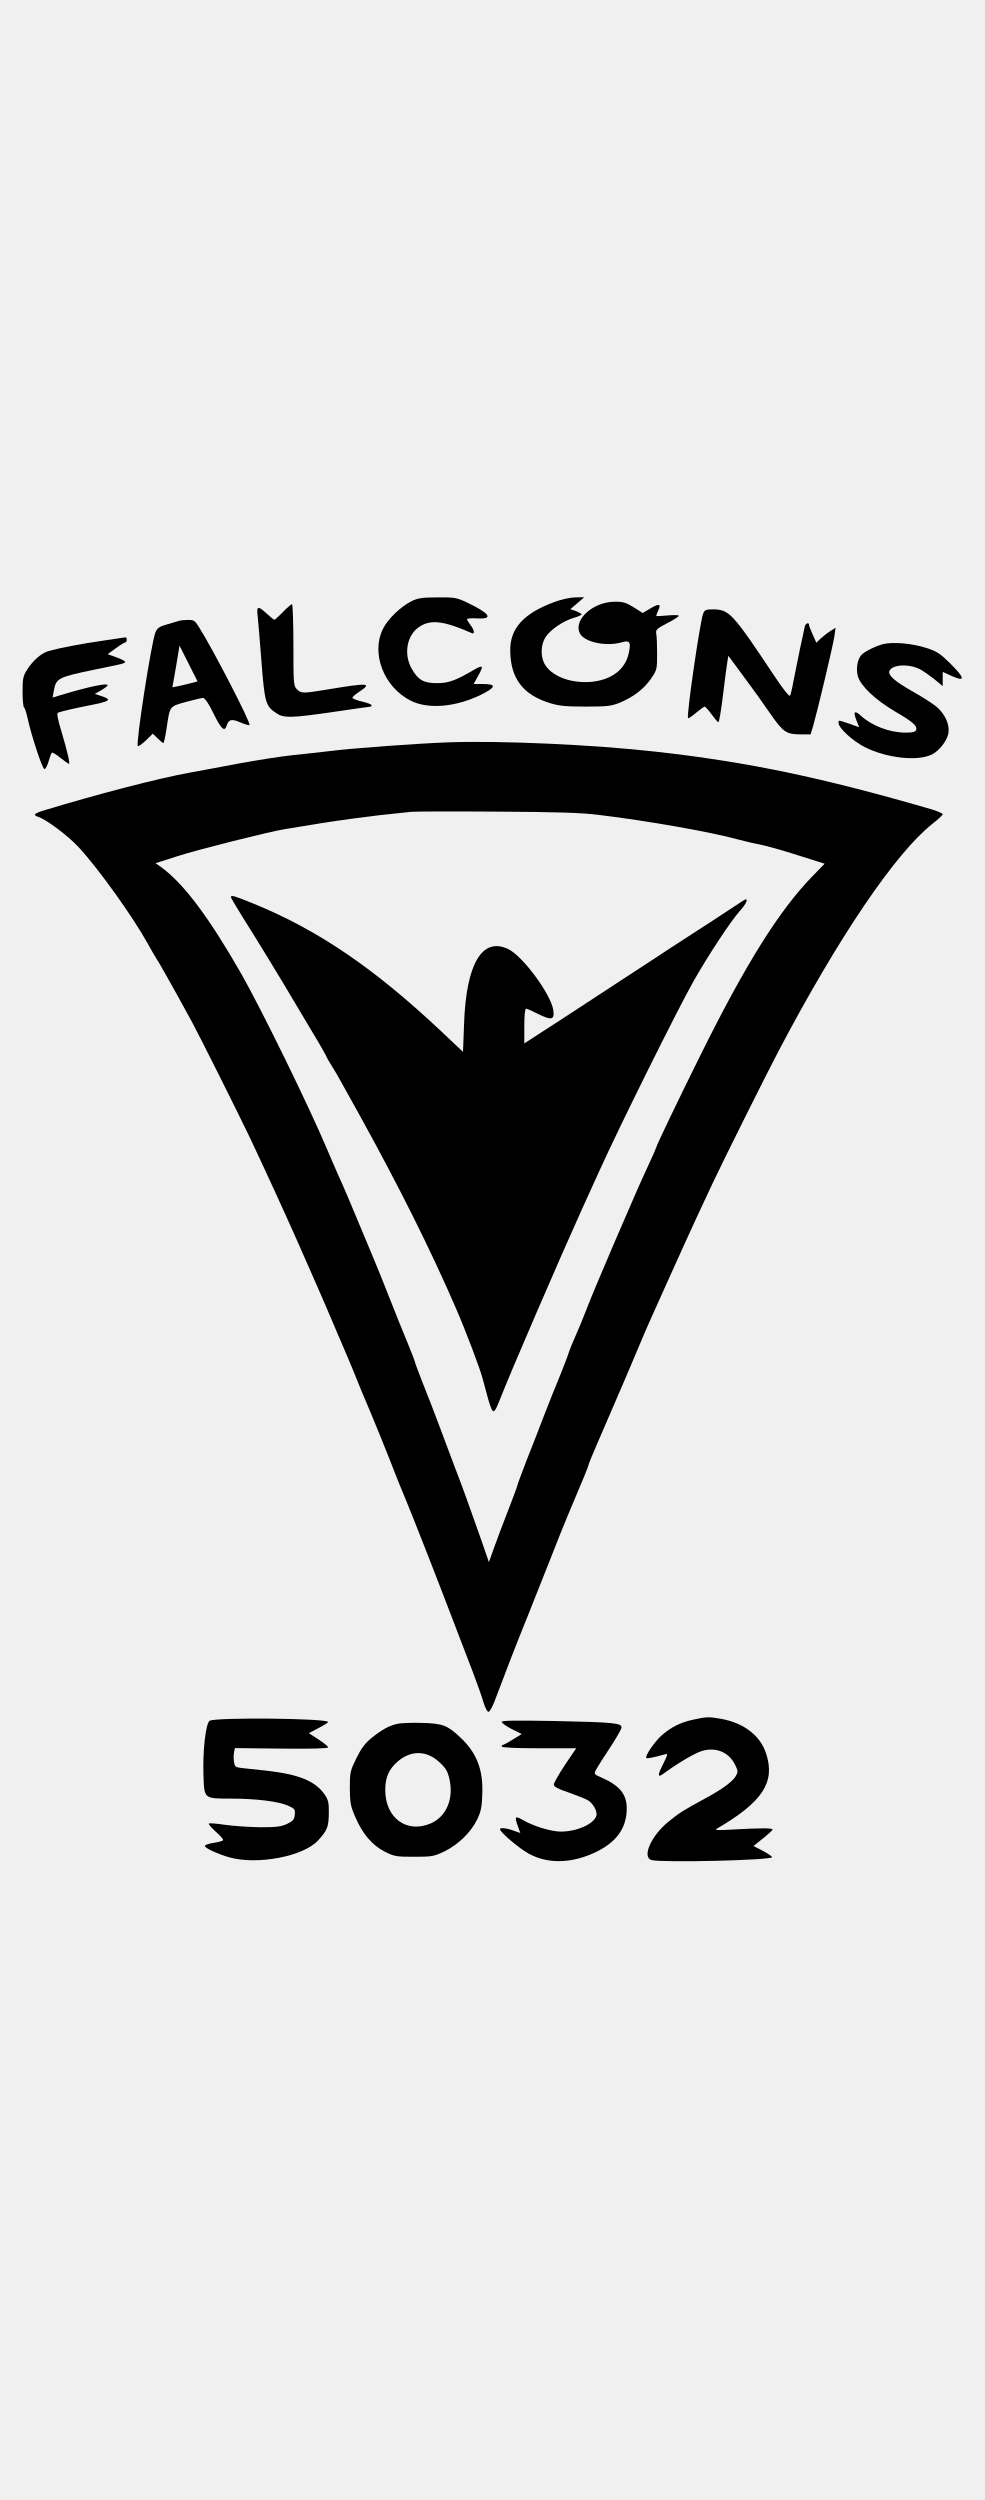
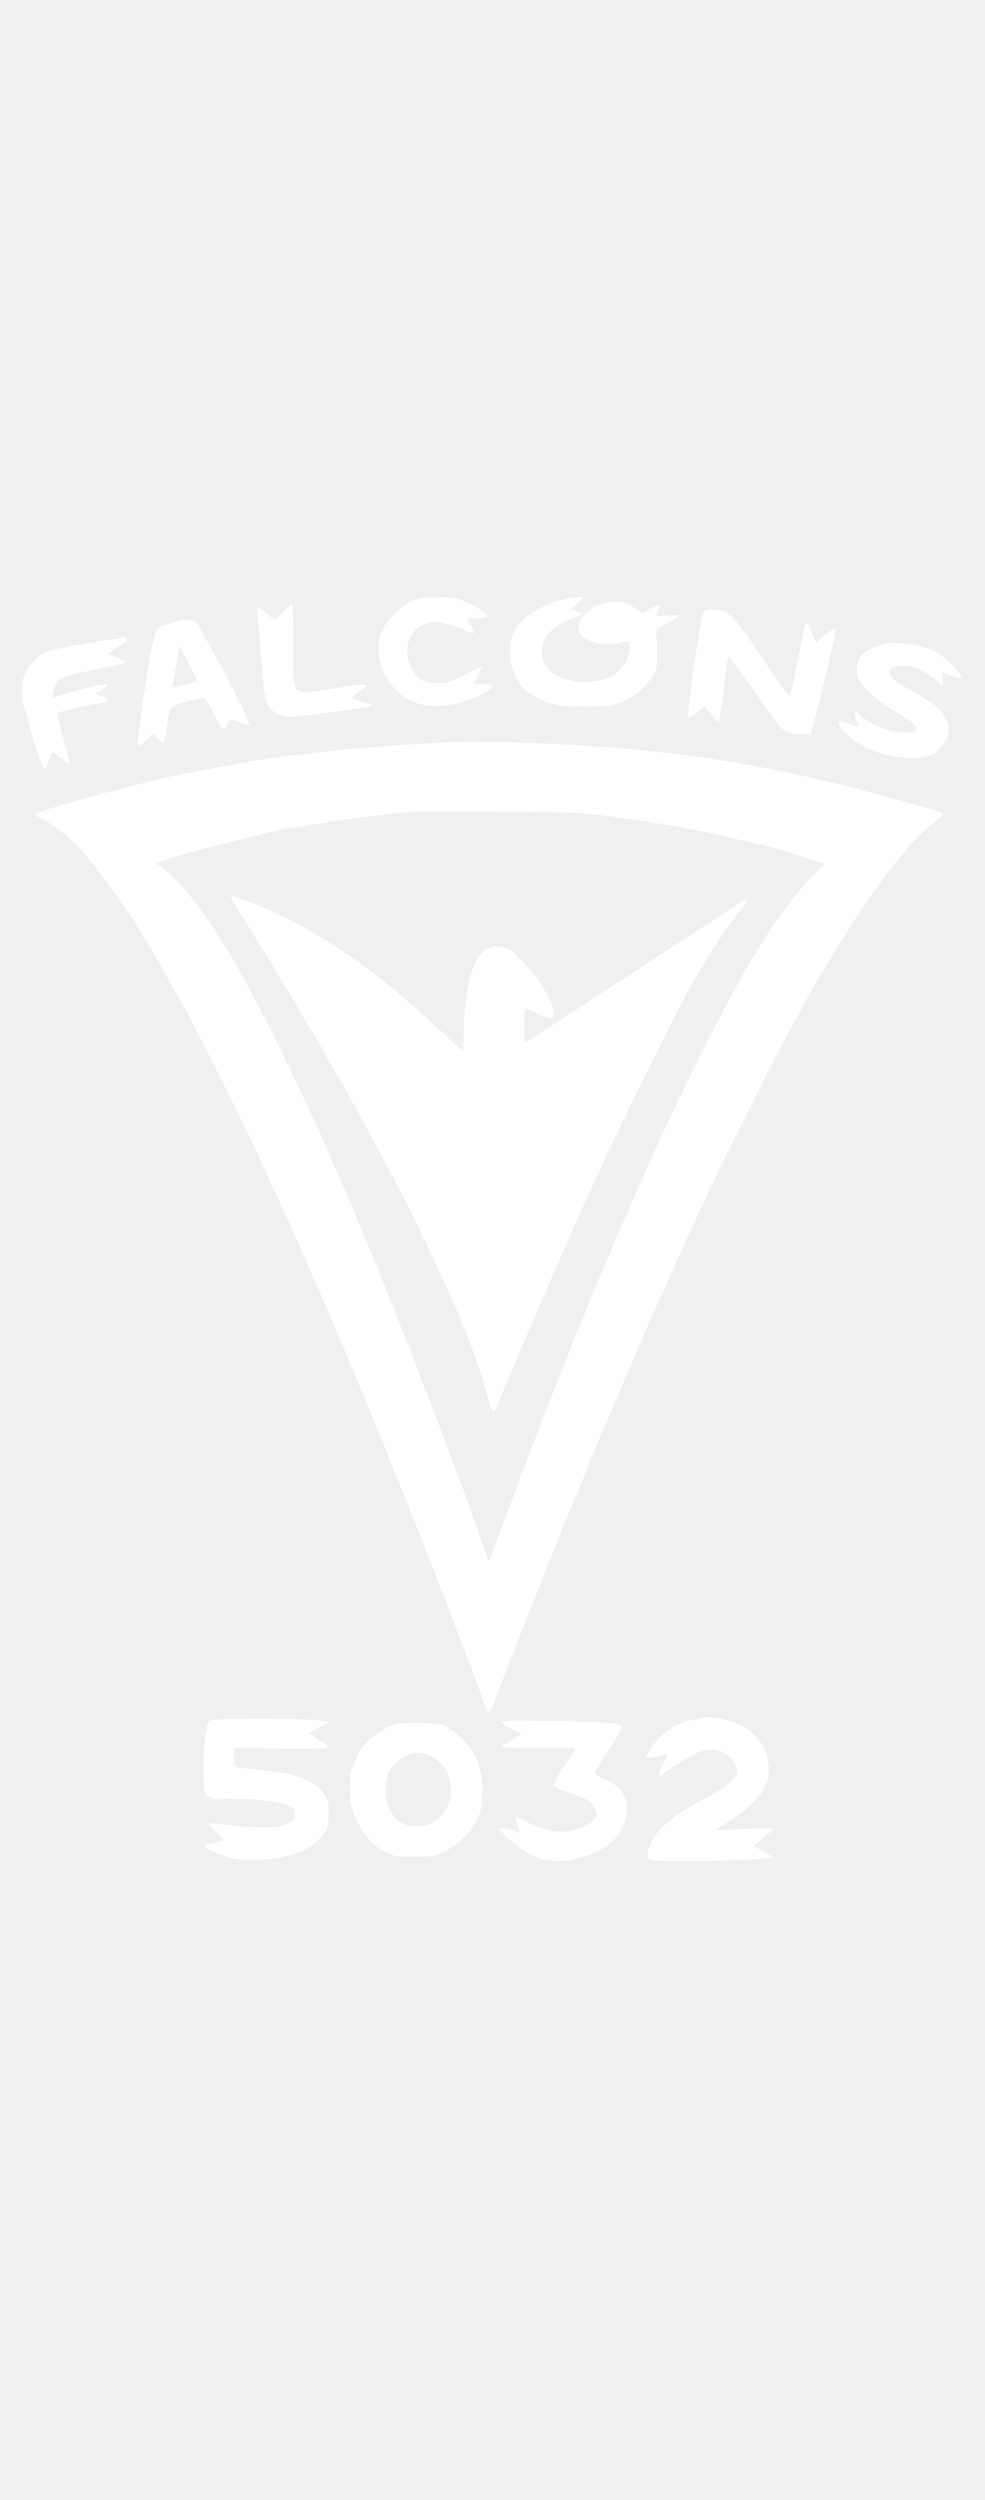
<svg xmlns="http://www.w3.org/2000/svg" version="1.0" width="567pt" height="1440pt" viewBox="0 0 567 1440" preserveAspectRatio="xMidYMid meet">
-   <g transform="translate(0,1440) scale(0.1,-0.1)" fill="#000000" stroke="none">
+   <g transform="translate(0,1440) scale(0.1,-0.1)" fill="#ffffff" stroke="none">
    <path d="M2372 10938 c-63 -31 -137 -102 -166 -160 -71 -142 6 -338 162 -415 100 -49 255 -36 400 34 89 44 94 63 16 63 l-56 0 26 47 c15 25 24 49 21 52 -4 3 -21 -3 -38 -13 -110 -65 -152 -81 -219 -81 -79 0 -110 18 -148 86 -47 85 -25 196 49 241 65 41 140 31 299 -39 18 -8 14 19 -8 47 -11 14 -20 29 -20 33 0 5 27 7 60 5 95 -5 73 28 -61 92 -59 28 -72 30 -169 29 -85 0 -113 -4 -148 -21z" />
    <path d="M3195 10933 c-180 -66 -258 -153 -256 -282 2 -159 73 -253 229 -301 51 -16 92 -20 206 -20 124 0 148 3 197 23 79 33 138 79 179 138 34 50 35 55 35 143 0 50 -2 102 -5 116 -4 22 2 29 62 60 38 19 68 39 68 43 0 5 -29 5 -65 2 -36 -4 -65 -5 -65 -2 0 3 5 18 12 32 17 37 5 40 -45 11 l-45 -27 -52 33 c-43 27 -63 33 -109 32 -123 0 -238 -102 -202 -180 23 -52 150 -80 241 -54 48 14 56 2 41 -65 -21 -94 -103 -154 -222 -163 -119 -8 -227 36 -264 107 -23 45 -19 112 8 152 28 43 101 92 161 110 25 7 46 16 46 20 0 4 -15 12 -32 19 l-33 11 40 34 40 35 -50 -1 c-28 0 -81 -11 -120 -26z" />
    <path d="M1630 10875 c-24 -25 -47 -45 -50 -45 -3 0 -22 16 -43 35 -51 47 -60 45 -53 -12 3 -27 13 -145 22 -263 18 -235 24 -257 84 -297 44 -30 82 -30 335 7 114 17 209 30 211 30 2 0 4 4 4 8 0 5 -25 14 -55 21 -30 7 -55 17 -55 22 0 5 18 21 40 35 75 50 53 52 -181 13 -145 -24 -154 -24 -179 1 -19 19 -20 33 -20 255 0 129 -4 235 -8 235 -4 0 -28 -20 -52 -45z" />
    <path d="M4050 10865 c-19 -51 -97 -591 -87 -602 3 -2 23 12 47 32 23 19 45 35 49 35 4 0 22 -20 40 -45 18 -25 35 -45 39 -45 4 0 16 69 26 153 10 83 21 170 25 191 l6 39 85 -115 c47 -63 117 -160 155 -216 77 -111 93 -122 181 -122 l53 0 16 53 c24 84 113 457 121 512 l7 49 -29 -18 c-16 -10 -41 -30 -56 -43 l-26 -25 -21 47 c-12 26 -21 51 -21 56 0 16 -19 9 -24 -8 -6 -23 -51 -239 -67 -323 -6 -36 -15 -71 -18 -77 -4 -8 -40 37 -89 111 -245 368 -261 386 -359 386 -37 0 -45 -4 -53 -25z" />
    <path d="M1035 10825 c-5 -2 -36 -11 -68 -20 -50 -14 -60 -21 -72 -48 -23 -58 -114 -641 -101 -654 3 -4 24 11 46 32 l40 39 28 -27 c15 -15 30 -27 33 -27 3 0 12 39 19 88 19 127 15 122 111 149 46 12 91 23 99 23 10 0 33 -34 60 -90 44 -89 63 -108 75 -71 12 38 29 42 79 20 26 -11 50 -18 53 -15 10 10 -211 438 -294 569 -20 32 -28 37 -61 36 -20 0 -41 -2 -47 -4z m61 -361 c-22 -6 -55 -13 -72 -17 l-31 -6 21 120 20 120 52 -103 52 -103 -42 -11z" />
    <path d="M595 10710 c-126 -18 -256 -43 -315 -60 -42 -12 -90 -54 -125 -109 -22 -35 -25 -52 -25 -125 0 -47 4 -87 8 -90 5 -3 14 -31 21 -63 21 -98 85 -293 97 -293 6 0 17 20 24 45 7 25 16 47 19 50 4 2 27 -12 50 -31 24 -19 46 -34 48 -34 8 0 -10 75 -42 183 -23 74 -29 110 -21 112 25 9 95 25 171 40 132 26 143 34 78 56 l-37 12 37 21 c20 12 37 25 37 29 0 15 -112 -9 -271 -57 l-46 -14 7 39 c13 72 24 78 225 120 186 38 185 38 185 47 0 5 -23 16 -50 26 l-50 18 47 34 c26 19 51 34 55 34 5 0 8 7 8 15 0 8 -3 14 -7 14 -5 -1 -62 -9 -128 -19z" />
    <path d="M5087 10690 c-46 -12 -109 -44 -126 -63 -23 -28 -31 -79 -20 -121 15 -56 100 -137 216 -205 103 -60 128 -83 120 -106 -5 -11 -21 -15 -60 -15 -92 0 -195 39 -259 98 -36 33 -45 23 -25 -27 l16 -40 -56 20 c-67 23 -63 22 -63 5 0 -29 80 -103 152 -140 126 -63 307 -83 387 -41 42 21 88 81 94 123 8 47 -19 107 -65 148 -20 18 -81 57 -136 88 -108 61 -148 96 -139 121 16 39 116 43 180 8 18 -10 53 -35 80 -56 l47 -39 0 41 0 41 55 -25 c77 -34 73 -11 -12 74 -58 57 -78 70 -138 89 -80 26 -192 36 -248 22z" />
    <path d="M2580 10124 c-169 -6 -553 -34 -670 -49 -63 -7 -164 -19 -225 -25 -60 -6 -195 -27 -300 -46 -104 -20 -235 -44 -290 -54 -182 -33 -526 -122 -842 -218 -56 -17 -65 -27 -33 -37 47 -15 171 -108 234 -176 113 -122 311 -399 397 -554 18 -33 40 -71 49 -85 15 -22 76 -129 204 -363 40 -73 267 -527 334 -667 81 -171 208 -448 276 -602 31 -71 80 -183 110 -250 30 -68 72 -166 94 -218 22 -52 57 -133 77 -180 20 -47 48 -114 62 -150 14 -36 39 -96 56 -135 35 -81 129 -313 162 -400 13 -33 39 -98 59 -145 50 -121 183 -460 301 -770 26 -69 67 -174 90 -235 23 -60 50 -136 59 -168 10 -33 22 -57 30 -57 8 0 27 37 45 88 42 113 120 315 182 467 26 66 82 206 123 310 41 105 88 222 104 260 89 209 122 291 122 297 0 5 23 61 51 125 130 300 229 531 254 593 12 30 36 84 52 120 16 36 58 128 92 205 35 77 86 190 113 250 48 105 66 145 153 330 53 114 316 641 379 760 346 658 675 1143 887 1310 32 25 59 50 59 55 0 5 -30 18 -67 29 -626 182 -1055 272 -1583 331 -363 41 -898 65 -1200 54z m870 -418 c283 -34 653 -100 800 -141 30 -8 87 -22 125 -29 39 -8 122 -31 185 -51 63 -20 132 -42 152 -48 l38 -12 -73 -75 c-190 -196 -382 -503 -641 -1025 -129 -260 -256 -525 -256 -534 0 -3 -22 -53 -49 -111 -46 -99 -67 -147 -189 -430 -94 -219 -134 -315 -167 -400 -18 -47 -45 -112 -60 -145 -15 -33 -34 -80 -42 -105 -8 -25 -32 -85 -52 -135 -21 -49 -58 -144 -84 -210 -25 -66 -71 -184 -102 -262 -30 -78 -55 -145 -55 -149 0 -4 -22 -64 -49 -133 -27 -69 -64 -167 -82 -217 l-33 -92 -42 122 c-68 193 -111 314 -149 411 -19 49 -59 158 -90 240 -31 83 -76 200 -101 261 -24 62 -44 115 -44 119 0 4 -20 55 -44 114 -24 58 -70 171 -101 251 -31 80 -79 198 -106 262 -127 305 -154 369 -190 448 -21 47 -51 117 -67 155 -106 250 -375 800 -494 1009 -188 328 -332 519 -462 613 l-30 21 125 40 c113 37 535 143 619 156 19 3 118 19 220 36 102 16 250 36 330 45 80 8 161 17 180 19 19 2 240 3 490 1 351 -2 486 -6 590 -19z" />
    <path d="M1330 9233 c0 -5 30 -55 66 -113 87 -138 218 -352 317 -520 44 -74 100 -168 124 -208 23 -40 43 -75 43 -78 0 -2 12 -23 27 -47 15 -23 46 -76 68 -117 23 -41 68 -122 100 -180 221 -400 409 -776 553 -1110 57 -131 139 -349 152 -401 6 -24 21 -79 33 -122 27 -88 31 -88 67 3 57 148 351 828 472 1095 28 61 73 160 100 220 123 271 447 923 542 1092 86 152 217 350 269 408 32 35 47 65 32 65 -2 0 -24 -13 -47 -29 -24 -16 -97 -64 -163 -107 -66 -42 -169 -110 -230 -149 -60 -40 -175 -115 -255 -167 -80 -52 -203 -133 -275 -180 -71 -47 -169 -110 -217 -141 l-88 -57 0 100 c0 62 4 100 10 100 6 0 38 -14 71 -31 76 -38 94 -33 86 22 -12 90 -176 313 -261 353 -149 70 -241 -86 -253 -431 l-6 -162 -126 119 c-386 363 -707 582 -1078 734 -113 46 -133 52 -133 39z" />
    <path d="M3994 4495 c-74 -16 -125 -41 -182 -90 -41 -36 -99 -121 -89 -131 4 -5 47 4 110 22 15 5 13 -4 -13 -56 -34 -67 -33 -82 2 -56 83 61 180 118 220 130 81 25 156 -6 192 -79 17 -34 18 -41 5 -64 -18 -32 -76 -75 -170 -126 -139 -76 -154 -85 -220 -139 -99 -81 -153 -204 -96 -220 61 -16 700 -1 694 17 -1 5 -26 22 -55 37 l-52 27 55 44 c30 24 55 47 55 51 0 9 -69 9 -228 0 -78 -5 -108 -4 -96 3 266 155 341 268 287 434 -33 103 -127 176 -257 200 -72 13 -84 13 -162 -4z" />
    <path d="M1207 4488 c-22 -17 -40 -172 -35 -312 4 -138 2 -136 158 -136 145 0 272 -16 328 -40 40 -18 43 -22 40 -52 -2 -27 -10 -37 -43 -53 -33 -16 -60 -20 -155 -20 -63 1 -155 7 -203 14 -48 7 -91 11 -94 7 -3 -3 15 -24 40 -47 26 -22 45 -44 42 -49 -3 -4 -28 -11 -55 -15 -28 -4 -50 -12 -50 -18 0 -12 76 -47 140 -65 162 -46 429 5 513 98 52 57 60 77 61 155 1 60 -3 77 -23 107 -54 79 -149 118 -337 139 -54 6 -118 13 -140 15 -38 4 -42 8 -46 35 -3 17 -3 42 0 55 l5 25 268 -3 c175 -2 269 1 269 7 0 6 -25 26 -56 46 l-55 36 55 29 c31 16 56 32 56 35 0 22 -654 28 -683 7z" />
    <path d="M2890 4482 c0 -7 26 -25 57 -41 l58 -29 -50 -31 c-27 -17 -53 -31 -57 -31 -4 0 -8 -4 -8 -10 0 -6 78 -10 214 -10 l215 0 -65 -96 c-35 -53 -64 -104 -64 -113 0 -12 23 -25 83 -45 45 -16 94 -35 109 -43 32 -16 61 -66 53 -92 -15 -48 -112 -91 -205 -91 -55 0 -157 31 -217 66 -47 27 -51 23 -29 -38 l13 -36 -40 14 c-41 15 -77 18 -77 8 0 -18 114 -114 169 -143 113 -60 252 -54 391 15 115 58 170 138 170 248 0 81 -41 131 -143 176 -47 21 -47 21 -33 48 8 15 44 72 80 126 36 55 66 107 66 116 0 25 -45 30 -387 37 -223 4 -303 3 -303 -5z" />
    <path d="M2290 4471 c-47 -10 -86 -31 -148 -80 -38 -31 -60 -59 -89 -118 -36 -73 -38 -82 -38 -173 1 -84 4 -104 32 -167 41 -96 97 -162 170 -199 54 -27 66 -29 168 -29 103 0 114 2 175 31 79 39 151 108 188 183 22 46 28 72 30 148 6 140 -33 238 -127 326 -75 70 -101 80 -221 83 -58 2 -121 -1 -140 -5z m245 -225 c35 -33 45 -52 55 -99 23 -111 -20 -210 -107 -249 -139 -61 -264 29 -264 192 0 72 21 120 72 164 78 67 170 64 244 -8z" />
  </g>
</svg>
